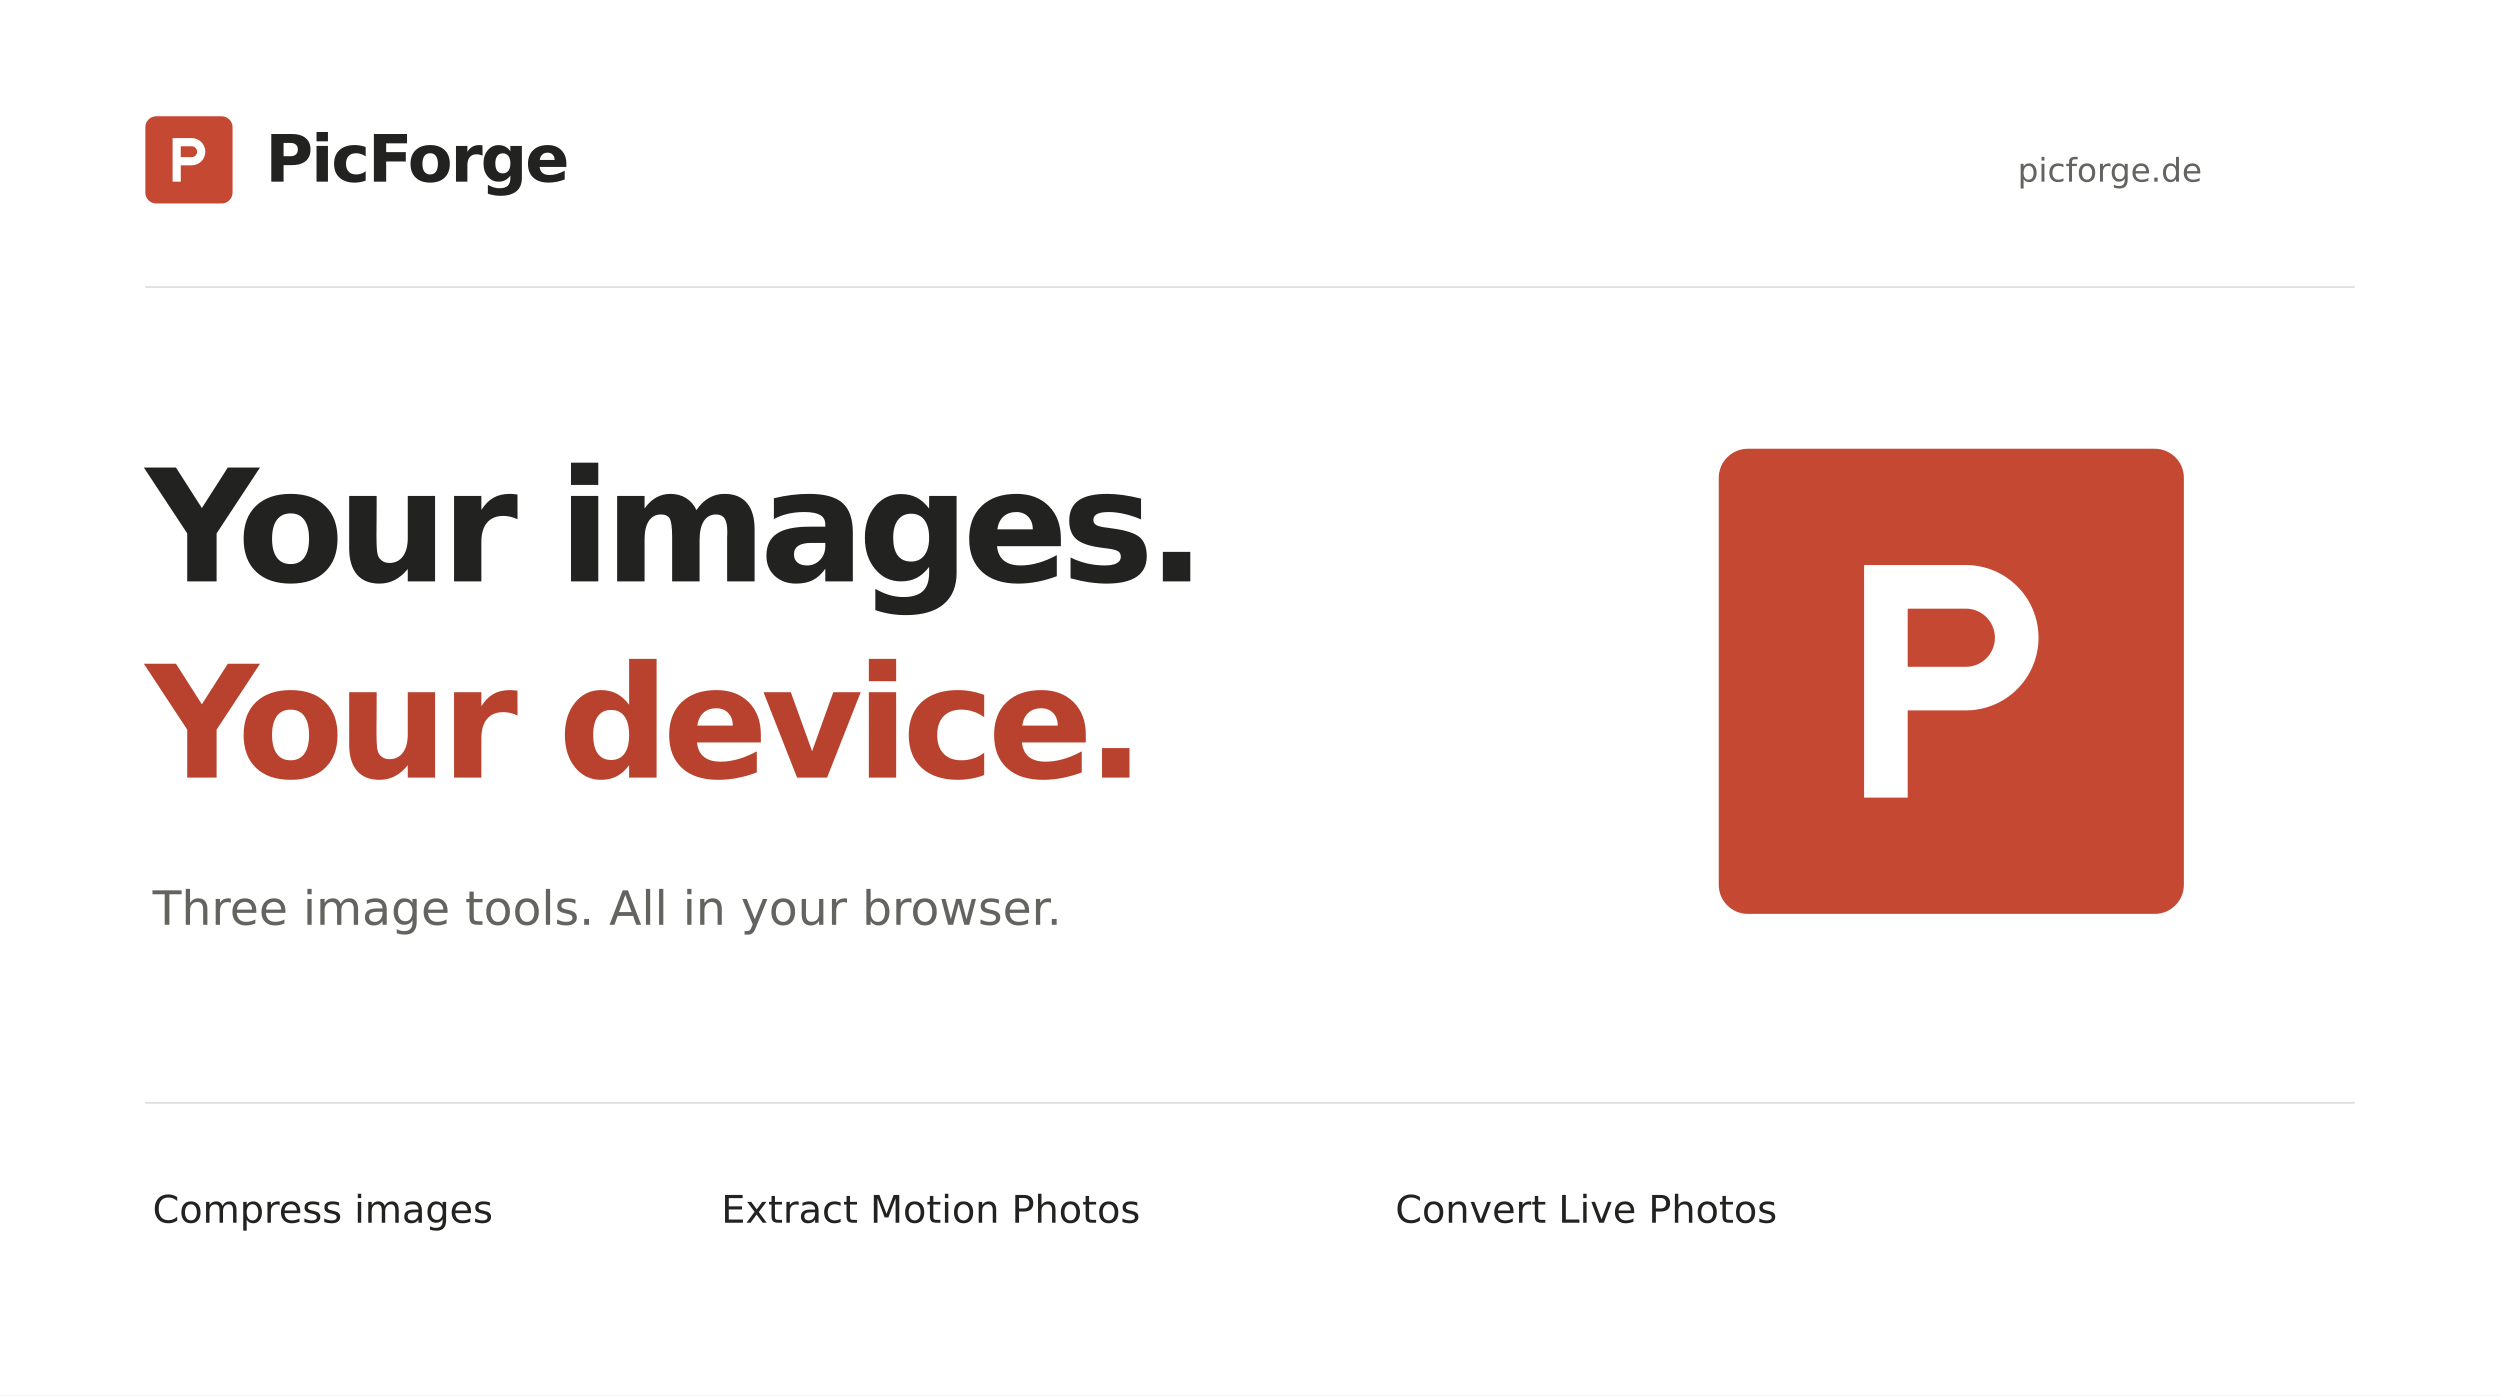
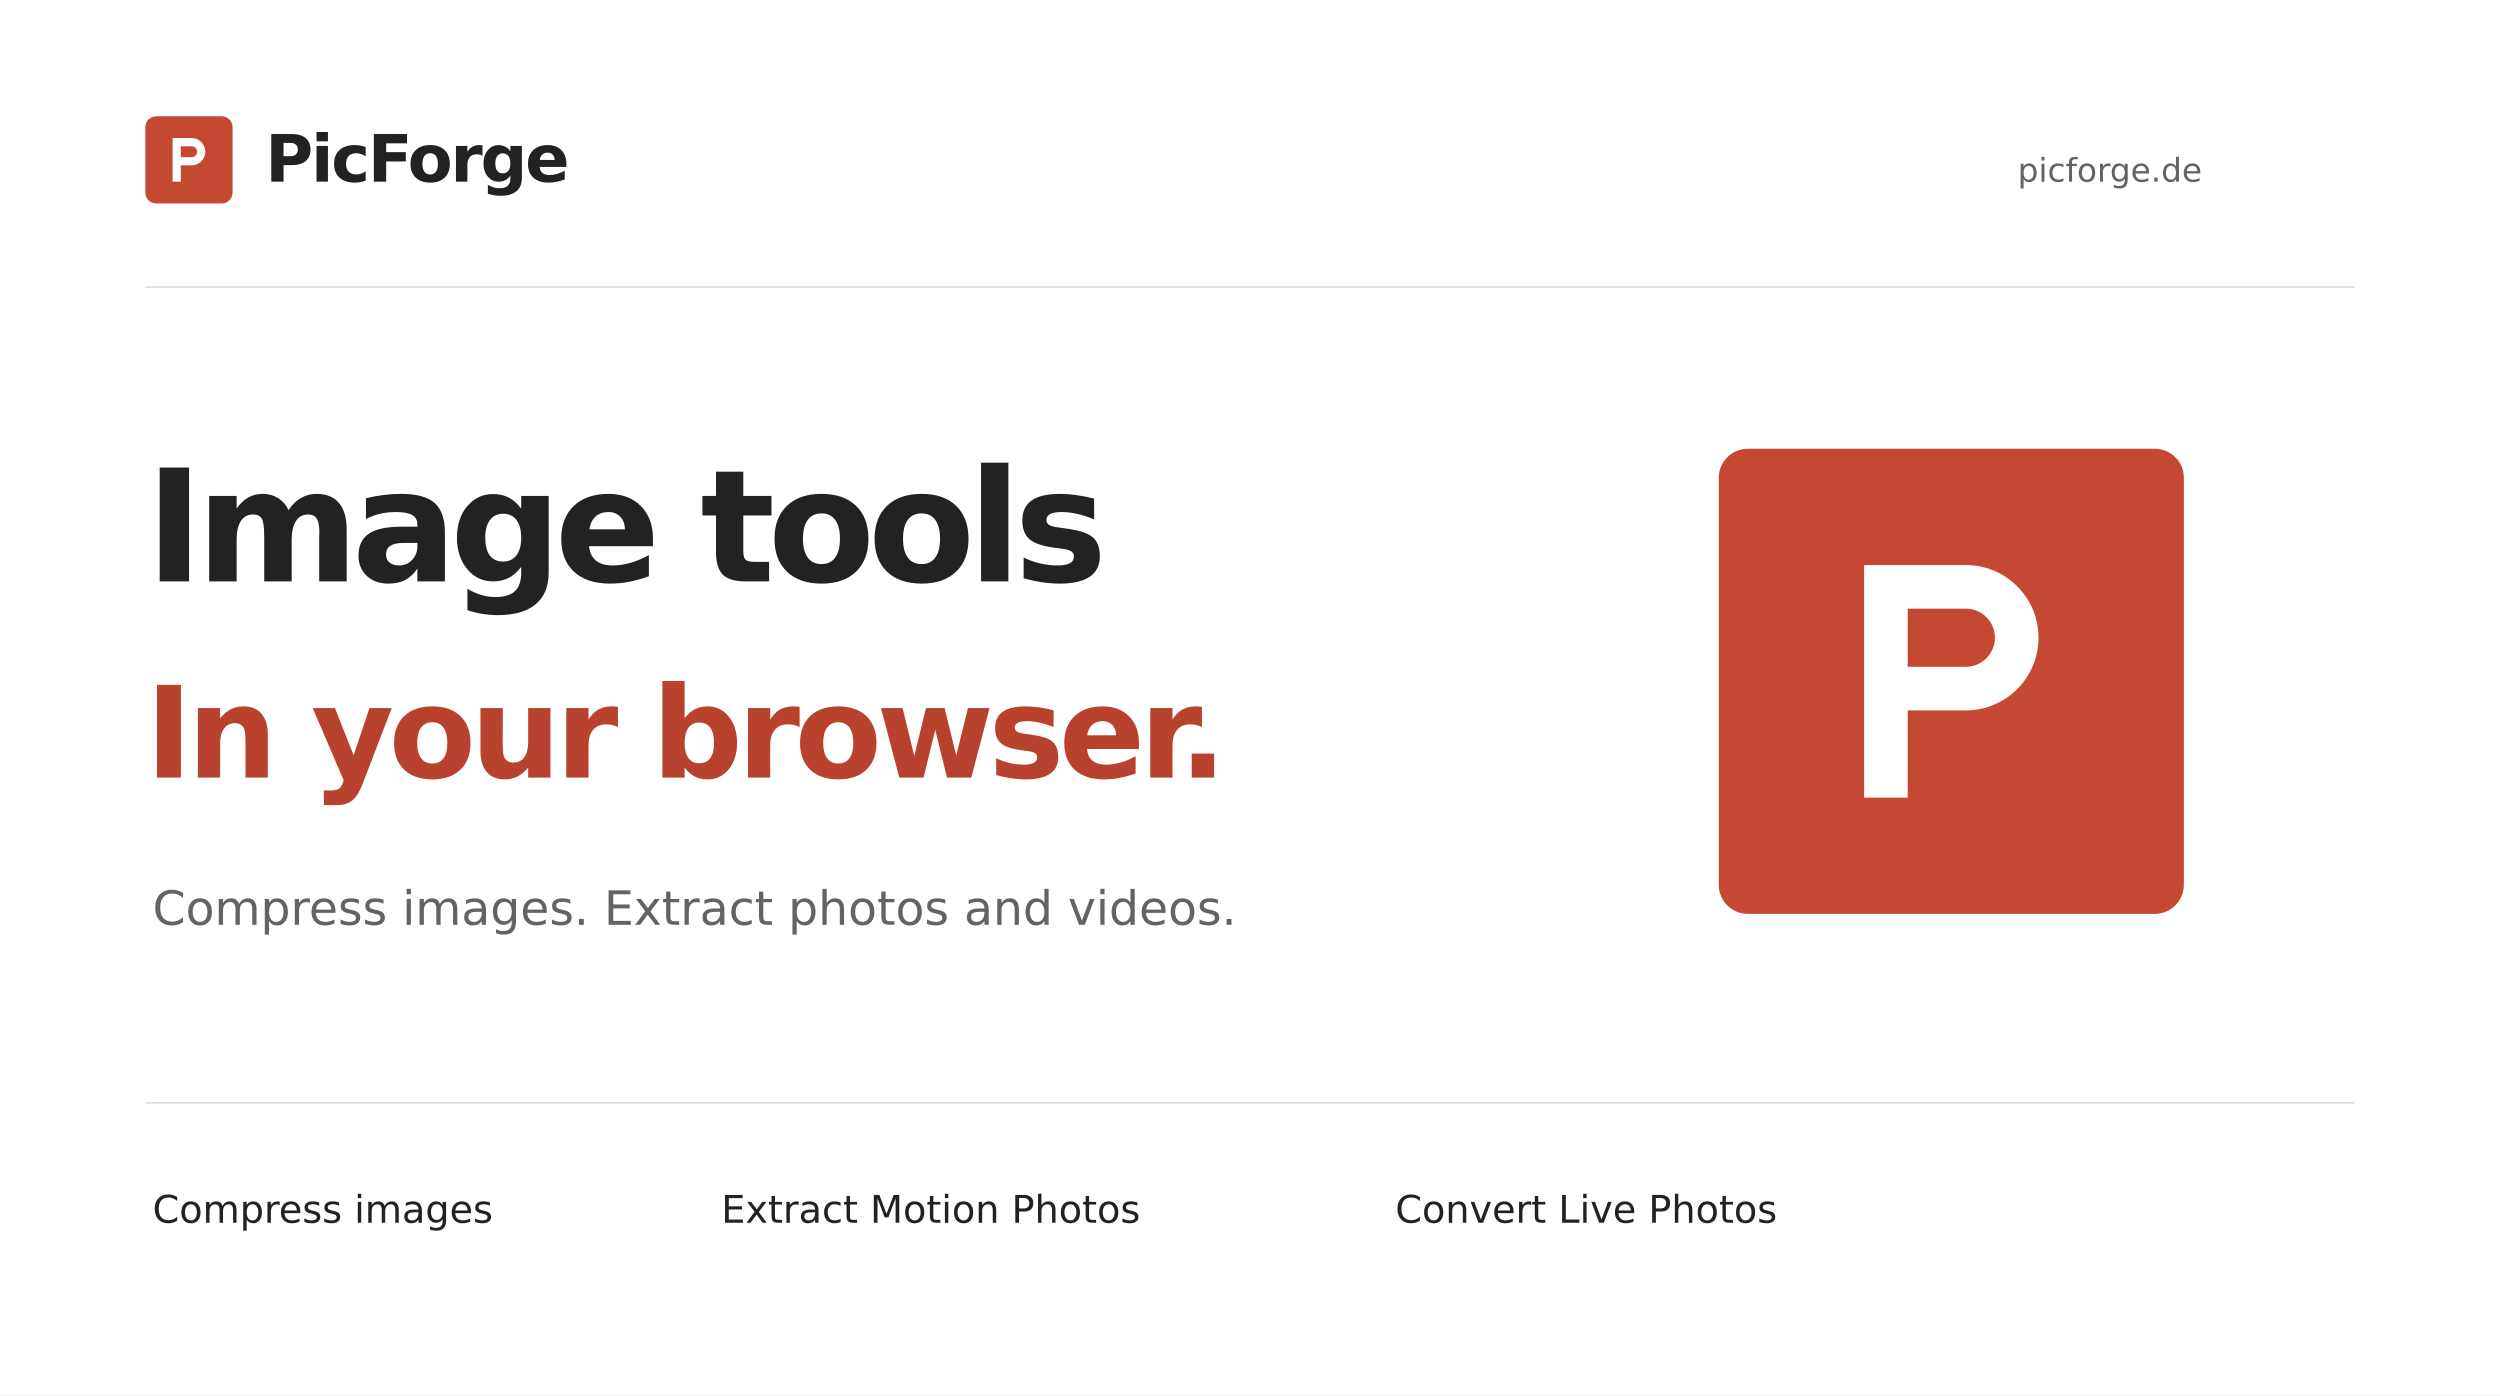
<svg xmlns="http://www.w3.org/2000/svg" width="1376" height="768" viewBox="0 0 1376 768">
  <rect width="1376" height="768" fill="#fff" />
  <path d="M80 158H1296" stroke="#dededb" />
  <rect x="80" y="64" width="48" height="48" rx="6" fill="#c44832" />
  <path d="M10 24V8h7a5 5 0 0 1 0 10h-4v6zm3-9h4a2 2 0 0 0 0-4h-4z" transform="translate(80 64) scale(1.5)" fill="#fff" />
  <g font-family="DejaVu Sans, sans-serif" fill="#222221">
    <text x="146" y="100" font-size="36" font-weight="600" letter-spacing="-1.2">PicForge</text>
-     <text x="80" y="320" font-size="86" font-weight="700" letter-spacing="-4">Your images.</text>
-     <text x="80" y="428" font-size="86" font-weight="700" letter-spacing="-4" fill="#b8422d">Your device.</text>
-     <text x="84" y="509" font-size="26" fill="#636360">Three image tools. All in your browser.</text>
+     <text x="80" y="320" font-size="86" font-weight="700" letter-spacing="-4">Image tools</text>
+     <text x="80" y="428" font-size="70" font-weight="700" letter-spacing="-3" fill="#b8422d">In your browser.</text>
+     <text x="84" y="509" font-size="26" fill="#636360">Compress images. Extract photos and videos.</text>
    <text x="84" y="673" font-size="21">Compress images</text>
    <text x="397" y="673" font-size="21">Extract Motion Photos</text>
    <text x="768" y="673" font-size="21">Convert Live Photos</text>
    <text x="1212" y="100" font-size="18" text-anchor="end" fill="#636360">picforge.de</text>
  </g>
  <rect x="946" y="247" width="256" height="256" rx="16" fill="#c44832" />
  <path d="M10 24V8h7a5 5 0 0 1 0 10h-4v6zm3-9h4a2 2 0 0 0 0-4h-4z" transform="translate(946 247) scale(8)" fill="#fff" />
  <path d="M80 607H1296" stroke="#dededb" />
</svg>
